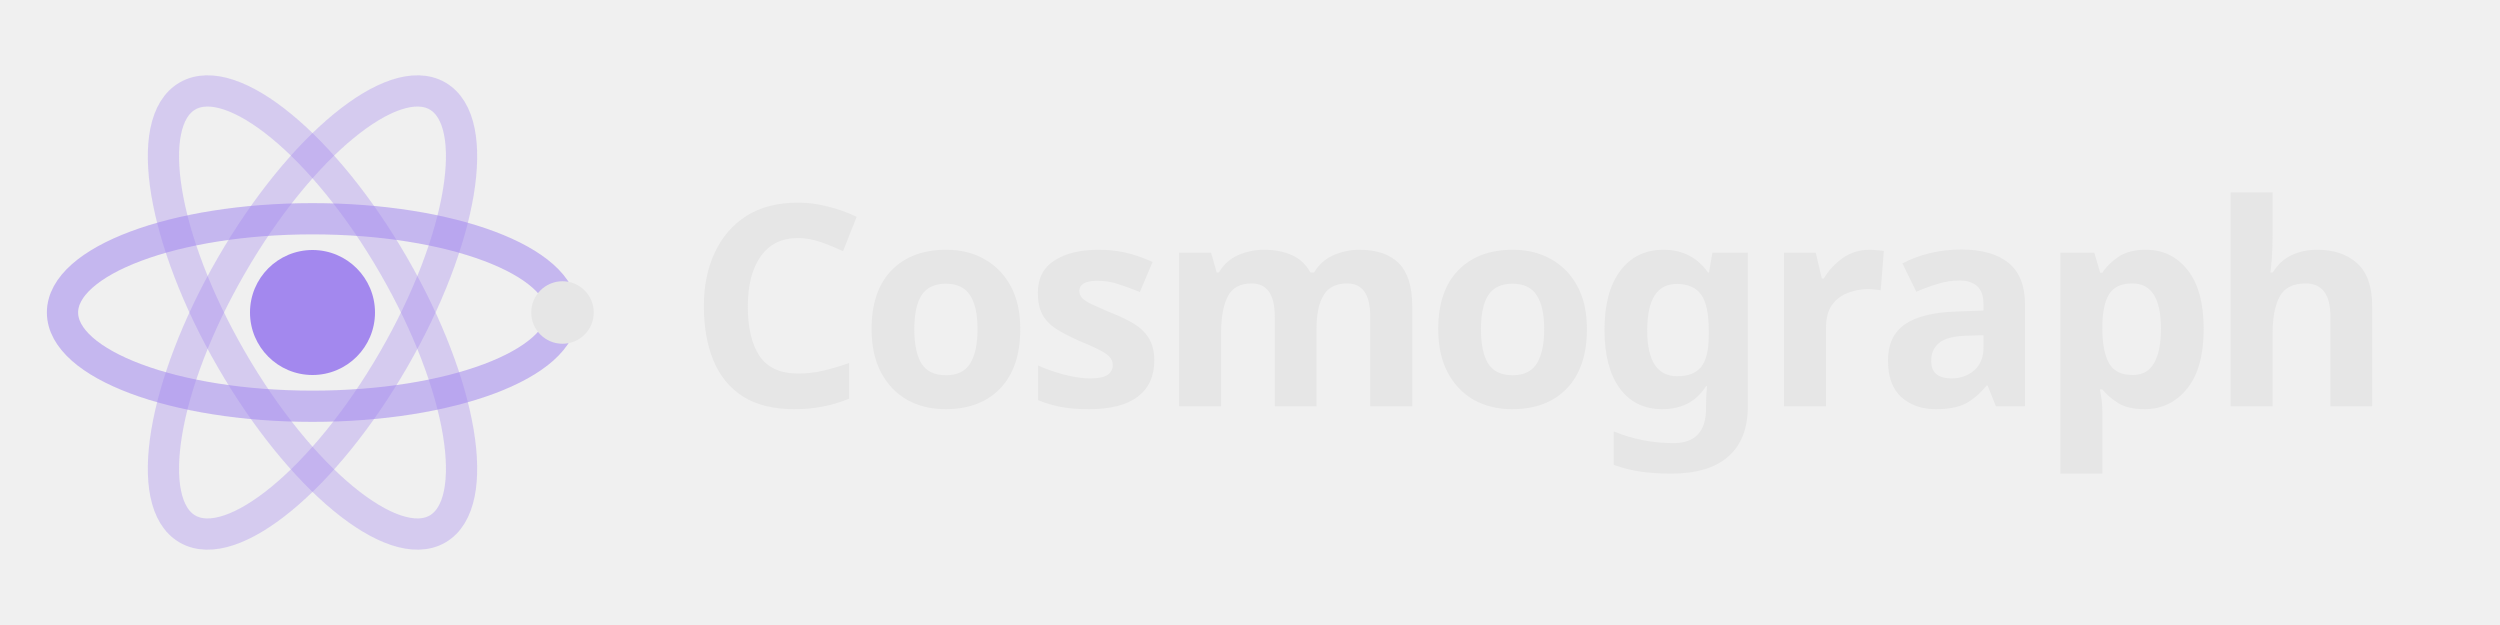
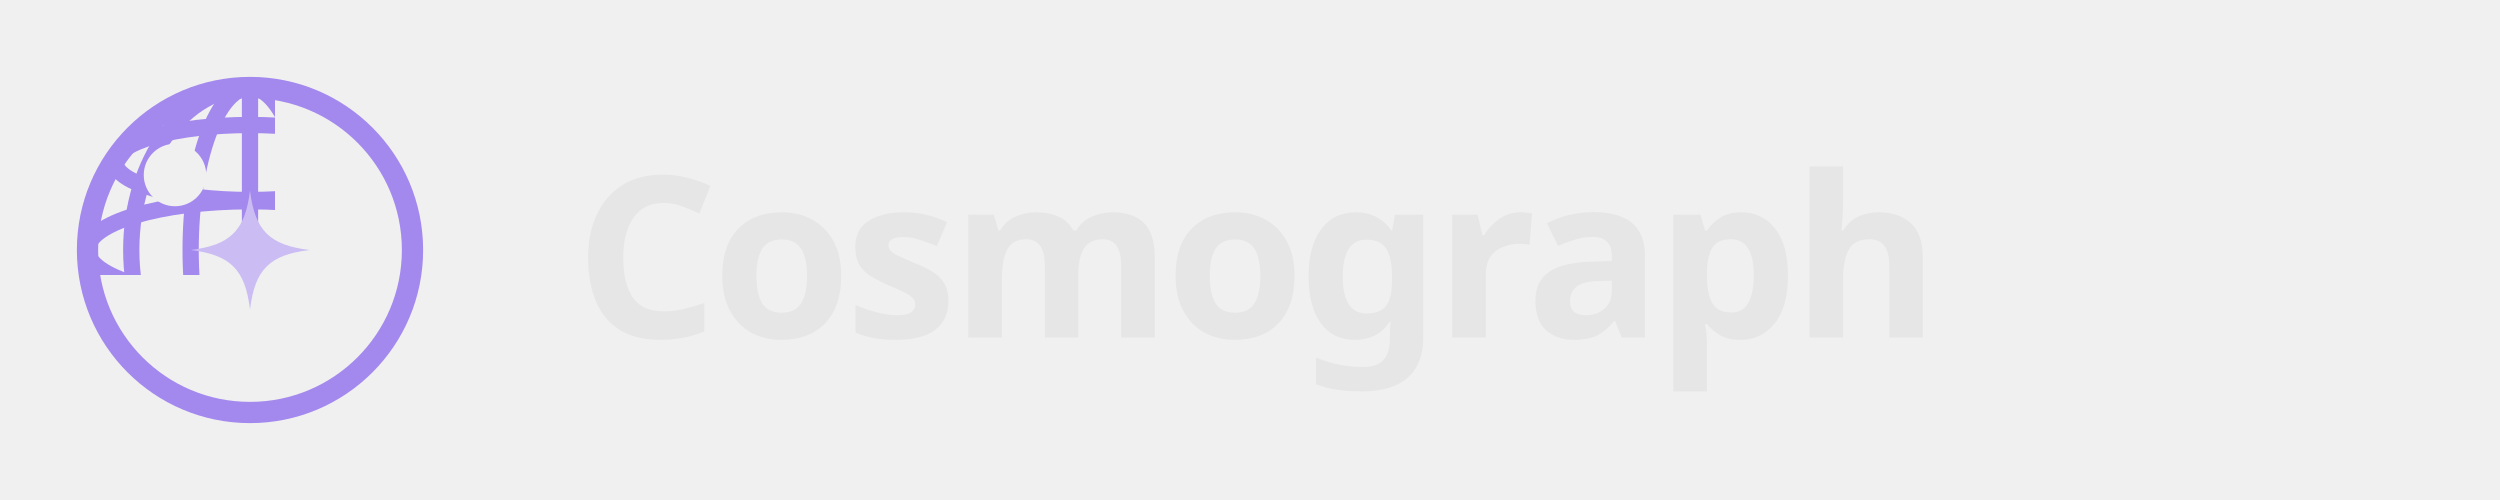
- <svg xmlns="http://www.w3.org/2000/svg" width="160" height="40" viewBox="0 0 160 40" fill="none">
-   <g transform="translate(20 20)">
-     <ellipse cx="0" cy="0" rx="16" ry="6" stroke="#a388ee" stroke-width="2" fill="none" opacity="0.55" />
-     <ellipse cx="0" cy="0" rx="16" ry="6" stroke="#a388ee" stroke-width="2" fill="none" opacity="0.35" transform="rotate(60)" />
-     <ellipse cx="0" cy="0" rx="16" ry="6" stroke="#a388ee" stroke-width="2" fill="none" opacity="0.35" transform="rotate(120)" />
-     <circle cx="0" cy="0" r="4" fill="#a388ee" />
-     <circle cx="16" cy="0" r="2" fill="#e6e6e6" />
+ <svg xmlns="http://www.w3.org/2000/svg" width="200" height="40" viewBox="0 0 200 40" fill="none">
+   <defs>
+     <mask id="cg-clear-lockup">
+       <rect x="4" y="4" width="32" height="32" fill="white" />
+       <circle cx="20" cy="20" r="5" fill="black" />
+     </mask>
+   </defs>
+   <g transform="translate(4 4) scale(0.5)">
+     <g mask="url(#cg-clear-lockup)" stroke="#a388ee" fill="none" stroke-width="2.6" stroke-linecap="round">
+       <ellipse cx="32" cy="32" rx="26" ry="7.8" />
+       <ellipse cx="32" cy="18" rx="21.5" ry="6" />
+       <ellipse cx="32" cy="46" rx="21.5" ry="6" />
+       <line x1="32" y1="6" x2="32" y2="58" />
+       <ellipse cx="32" cy="32" rx="9.5" ry="26" />
+       <ellipse cx="32" cy="32" rx="19" ry="26" />
+     </g>
+     <circle cx="32" cy="32" r="26" stroke="#a388ee" stroke-width="3.4" fill="none" />
+     <path d="M32 22.5 C32.8 28.9 35.1 31.2 41.5 32 C35.1 32.8 32.8 35.1 32 41.5 C31.2 35.1 28.9 32.8 22.5 32 C28.9 31.2 31.2 28.9 32 22.5 Z" fill="#cbbcf3" />
  </g>
-   <text x="44" y="26" font-family="Archivo, sans-serif" font-size="18" font-weight="800" letter-spacing="-0.5" fill="#e6e6e6">Cosmograph</text>
+   <text x="46" y="27" font-family="Archivo, sans-serif" font-size="18" font-weight="800" letter-spacing="-0.5" fill="#e6e6e6">Cosmograph</text>
</svg>
